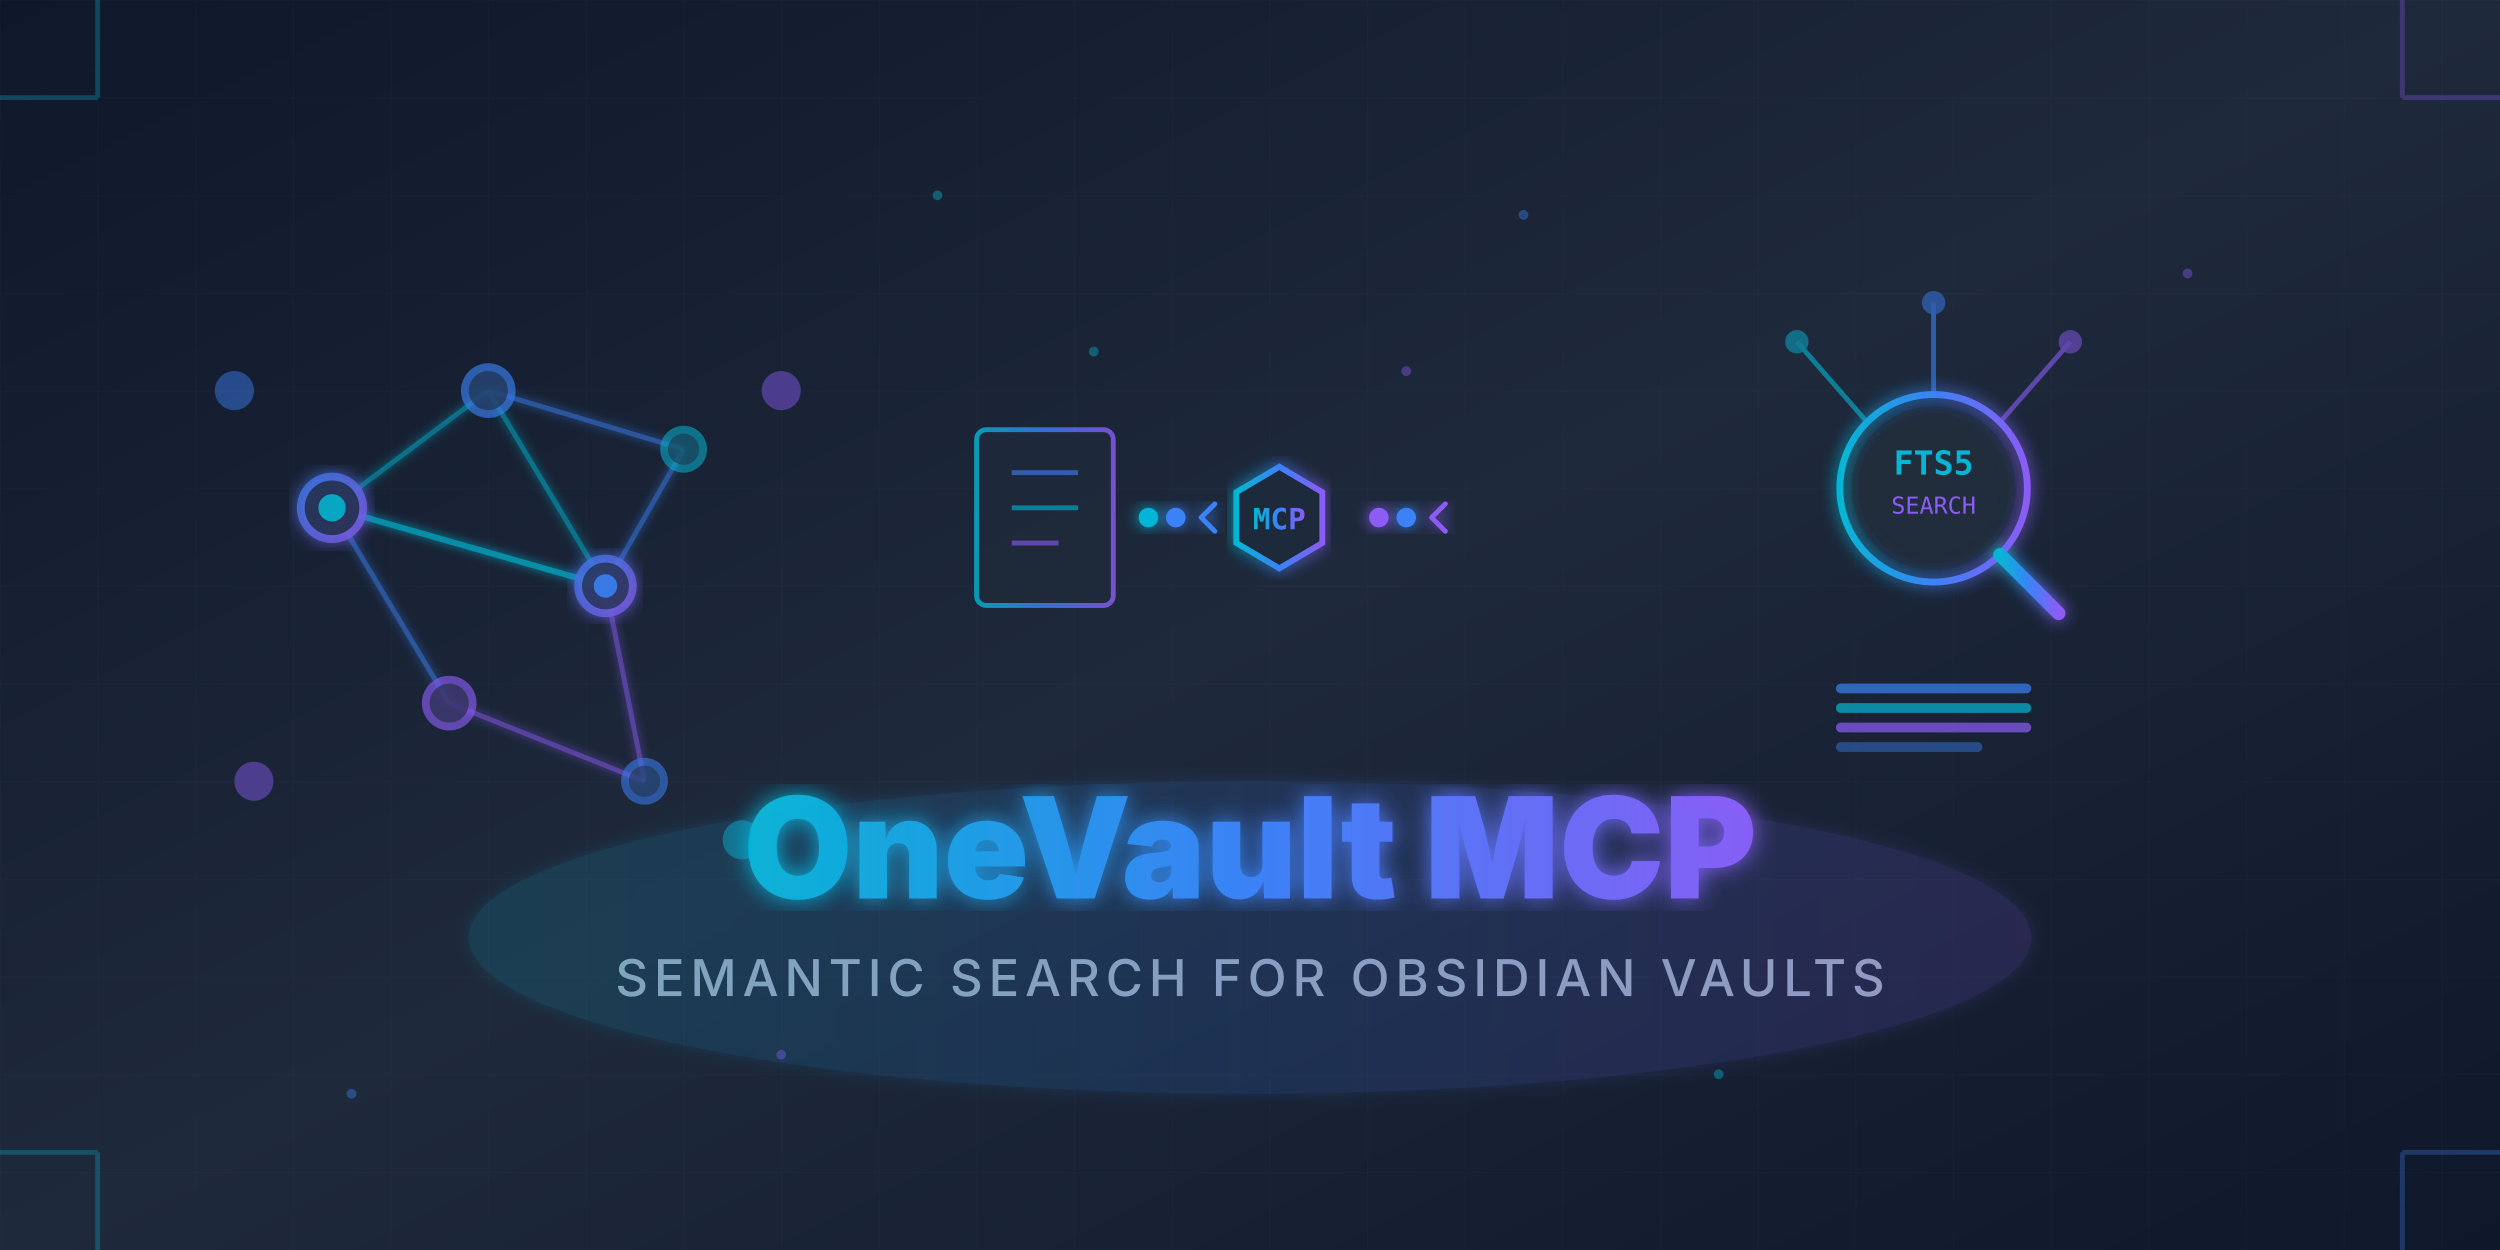
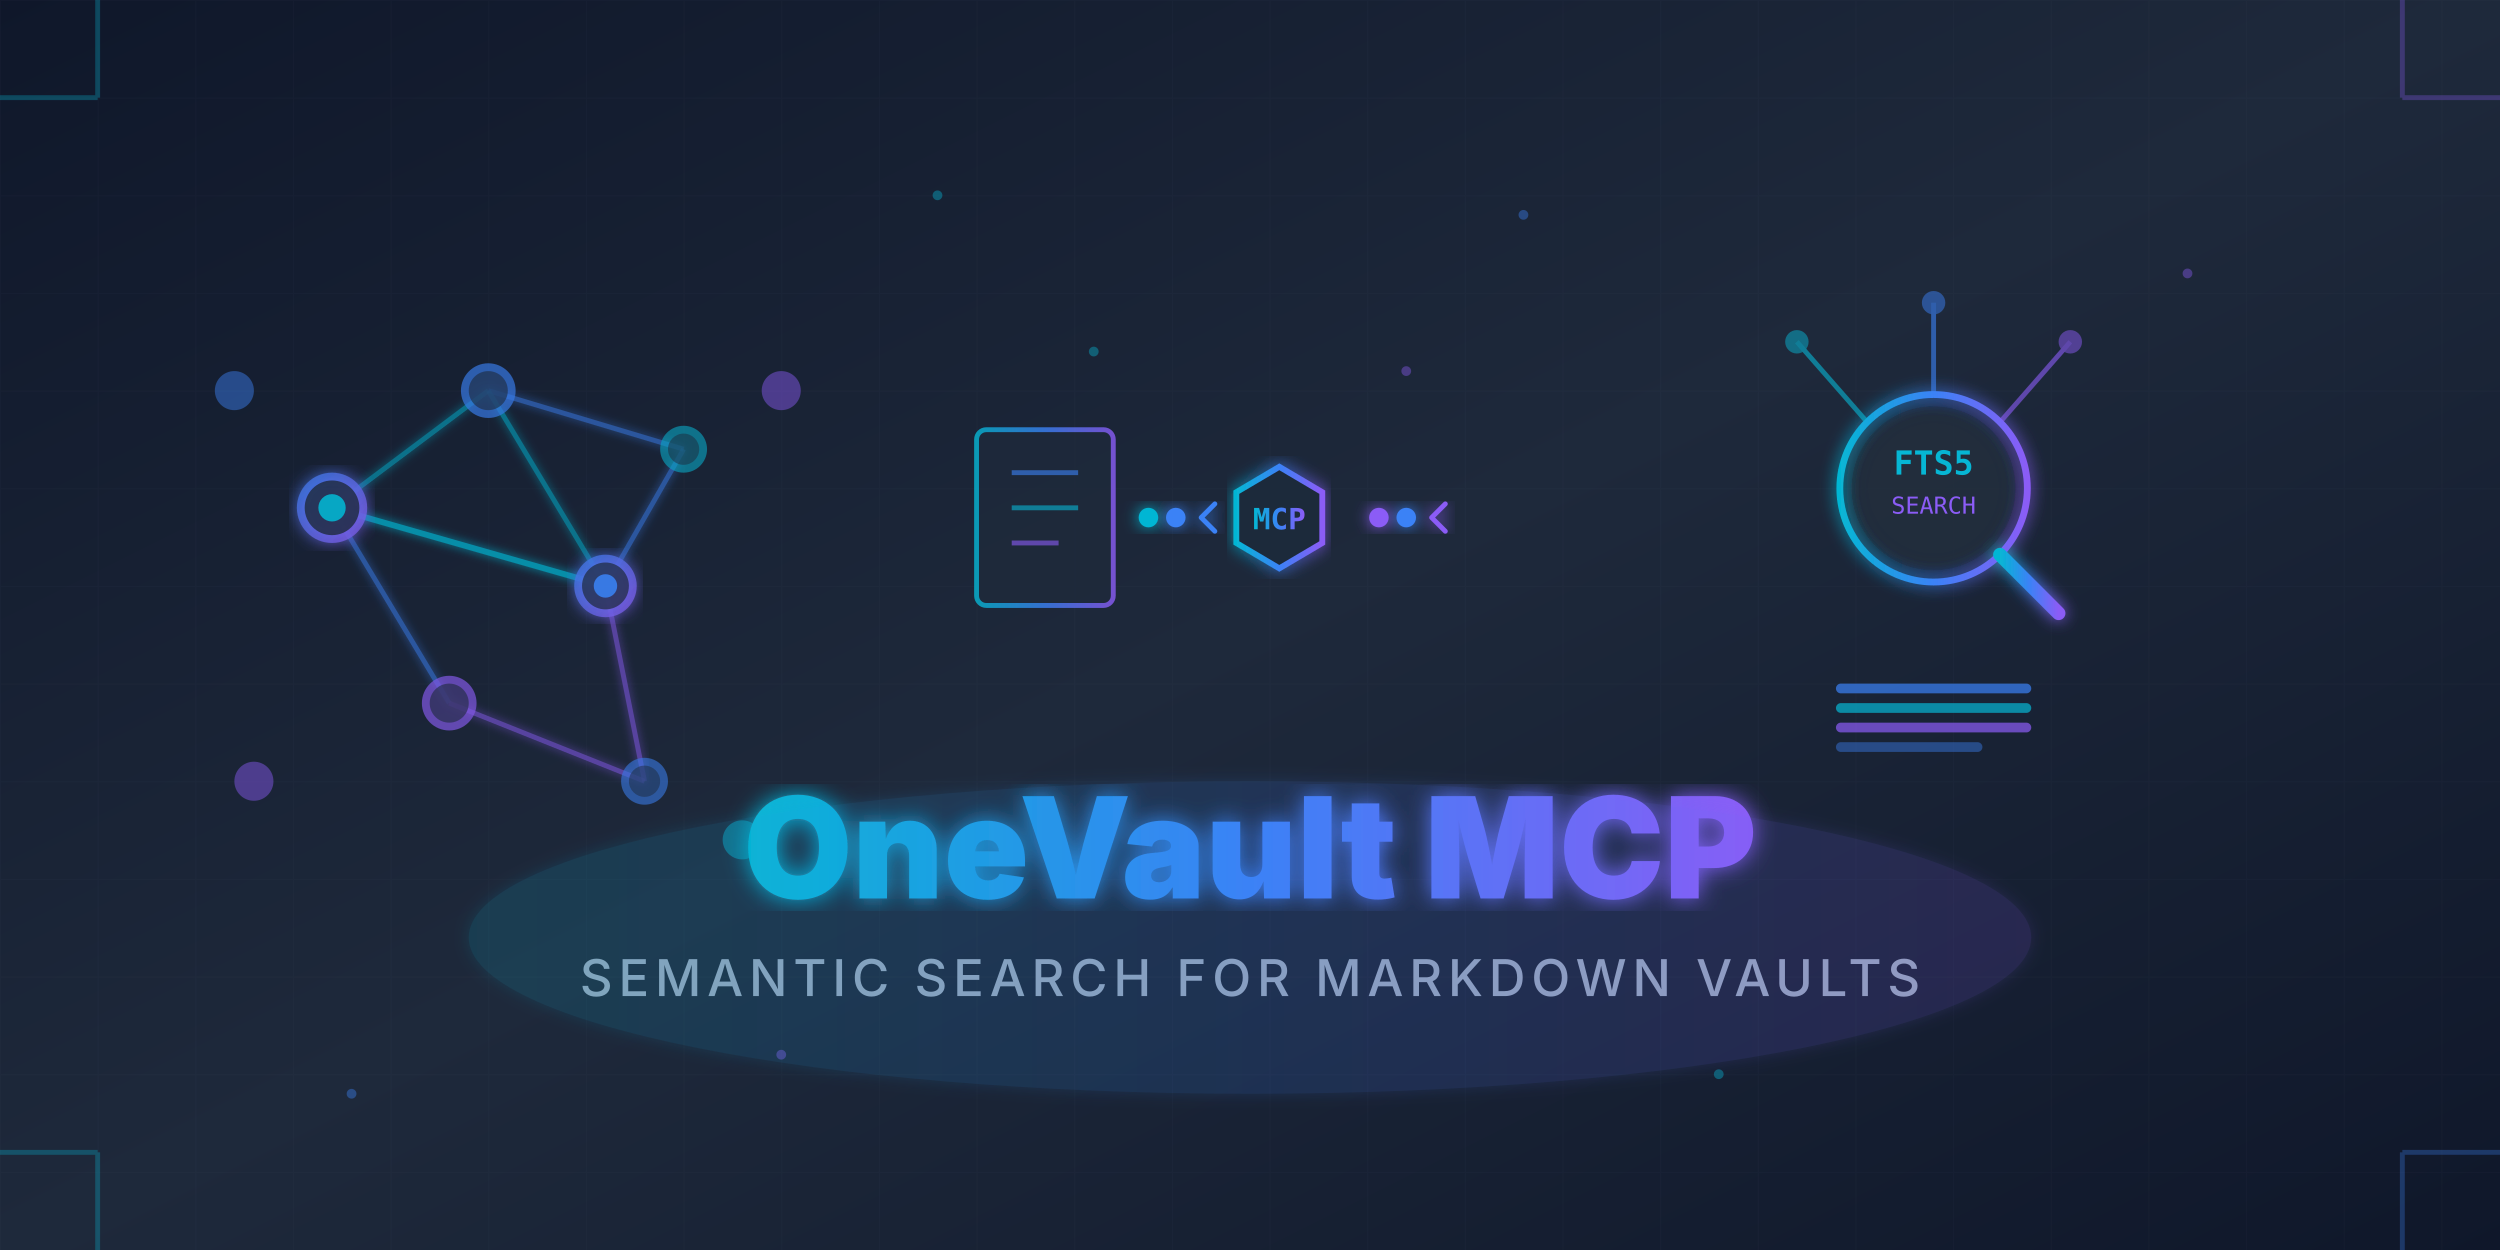
<svg xmlns="http://www.w3.org/2000/svg" width="1280" height="640" viewBox="0 0 1280 640">
  <defs>
    <linearGradient id="bgGradient" x1="0%" y1="0%" x2="100%" y2="100%">
      <stop offset="0%" style="stop-color:#0F172A;stop-opacity:1" />
      <stop offset="50%" style="stop-color:#1E293B;stop-opacity:1" />
      <stop offset="100%" style="stop-color:#0F172A;stop-opacity:1" />
    </linearGradient>
    <linearGradient id="accentGradient" x1="0%" y1="0%" x2="100%" y2="0%">
      <stop offset="0%" style="stop-color:#06B6D4;stop-opacity:1" />
      <stop offset="50%" style="stop-color:#3B82F6;stop-opacity:1" />
      <stop offset="100%" style="stop-color:#8B5CF6;stop-opacity:1" />
    </linearGradient>
    <linearGradient id="nodeGradient" x1="0%" y1="0%" x2="100%" y2="100%">
      <stop offset="0%" style="stop-color:#3B82F6;stop-opacity:0.8" />
      <stop offset="100%" style="stop-color:#8B5CF6;stop-opacity:0.8" />
    </linearGradient>
    <filter id="glow">
      <feGaussianBlur stdDeviation="4" result="coloredBlur" />
      <feMerge>
        <feMergeNode in="coloredBlur" />
        <feMergeNode in="SourceGraphic" />
      </feMerge>
    </filter>
    <filter id="connectionGlow">
      <feGaussianBlur stdDeviation="2.5" result="coloredBlur" />
      <feMerge>
        <feMergeNode in="coloredBlur" />
        <feMergeNode in="SourceGraphic" />
      </feMerge>
    </filter>
    <filter id="titleGlow">
      <feGaussianBlur stdDeviation="6" result="coloredBlur" />
      <feMerge>
        <feMergeNode in="coloredBlur" />
        <feMergeNode in="SourceGraphic" />
      </feMerge>
    </filter>
  </defs>
  <rect width="1280" height="640" fill="url(#bgGradient)" />
  <g opacity="0.03">
    <pattern id="grid" width="50" height="50" patternUnits="userSpaceOnUse">
      <path d="M 50 0 L 0 0 0 50" fill="none" stroke="#94A3B8" stroke-width="1" />
    </pattern>
    <rect width="1280" height="640" fill="url(#grid)" />
  </g>
  <g opacity="0.9" transform="translate(50, 80)">
    <line x1="120" y1="180" x2="200" y2="120" stroke="#06B6D4" stroke-width="2.5" opacity="0.6" filter="url(#connectionGlow)" />
    <line x1="120" y1="180" x2="180" y2="280" stroke="#3B82F6" stroke-width="2.5" opacity="0.6" filter="url(#connectionGlow)" />
    <line x1="200" y1="120" x2="300" y2="150" stroke="#3B82F6" stroke-width="2.5" opacity="0.6" filter="url(#connectionGlow)" />
    <line x1="180" y1="280" x2="280" y2="320" stroke="#8B5CF6" stroke-width="2.5" opacity="0.6" filter="url(#connectionGlow)" />
    <line x1="200" y1="120" x2="260" y2="220" stroke="#06B6D4" stroke-width="2.5" opacity="0.6" filter="url(#connectionGlow)" />
    <line x1="300" y1="150" x2="260" y2="220" stroke="#3B82F6" stroke-width="2.5" opacity="0.6" filter="url(#connectionGlow)" />
    <line x1="260" y1="220" x2="280" y2="320" stroke="#8B5CF6" stroke-width="2.5" opacity="0.6" filter="url(#connectionGlow)" />
    <line x1="120" y1="180" x2="260" y2="220" stroke="#06B6D4" stroke-width="3" opacity="0.8" filter="url(#connectionGlow)" />
    <circle cx="120" cy="180" r="18" fill="url(#nodeGradient)" filter="url(#glow)" />
    <circle cx="120" cy="180" r="14" fill="#1E293B" opacity="0.8" />
    <circle cx="120" cy="180" r="7" fill="#06B6D4" />
    <circle cx="200" cy="120" r="14" fill="#3B82F6" opacity="0.7" />
    <circle cx="200" cy="120" r="10" fill="#1E293B" opacity="0.6" />
    <circle cx="180" cy="280" r="14" fill="#8B5CF6" opacity="0.7" />
    <circle cx="180" cy="280" r="10" fill="#1E293B" opacity="0.6" />
    <circle cx="300" cy="150" r="12" fill="#06B6D4" opacity="0.6" />
    <circle cx="300" cy="150" r="8" fill="#1E293B" opacity="0.5" />
    <circle cx="280" cy="320" r="12" fill="#3B82F6" opacity="0.6" />
    <circle cx="280" cy="320" r="8" fill="#1E293B" opacity="0.5" />
    <circle cx="260" cy="220" r="16" fill="url(#nodeGradient)" filter="url(#glow)" />
    <circle cx="260" cy="220" r="12" fill="#1E293B" opacity="0.7" />
    <circle cx="260" cy="220" r="6" fill="#3B82F6" />
    <circle cx="350" cy="120" r="10" fill="#8B5CF6" opacity="0.5" />
    <circle cx="330" cy="350" r="10" fill="#06B6D4" opacity="0.5" />
    <circle cx="70" cy="120" r="10" fill="#3B82F6" opacity="0.5" />
    <circle cx="80" cy="320" r="10" fill="#8B5CF6" opacity="0.5" />
  </g>
  <g transform="translate(500, 200)">
    <rect x="0" y="20" width="70" height="90" rx="5" fill="#1E293B" stroke="url(#accentGradient)" stroke-width="2.5" opacity="0.8" />
    <line x1="18" y1="42" x2="52" y2="42" stroke="#3B82F6" stroke-width="2.5" opacity="0.6" />
    <line x1="18" y1="60" x2="52" y2="60" stroke="#06B6D4" stroke-width="2.5" opacity="0.6" />
    <line x1="18" y1="78" x2="42" y2="78" stroke="#8B5CF6" stroke-width="2.5" opacity="0.6" />
    <g filter="url(#glow)">
      <path d="M 75 65 L 115 65" stroke="url(#accentGradient)" stroke-width="4" opacity="0.9" />
      <circle cx="88" cy="65" r="5" fill="#06B6D4" />
      <circle cx="102" cy="65" r="5" fill="#3B82F6" />
      <path d="M 115 65 L 122 58 M 115 65 L 122 72" stroke="#3B82F6" stroke-width="2.5" stroke-linecap="round" />
    </g>
    <g transform="translate(155, 65)">
      <polygon points="0,-26 22,-13 22,13 0,26 -22,13 -22,-13" fill="#1E293B" stroke="url(#accentGradient)" stroke-width="3" filter="url(#glow)" />
      <text x="0" y="6" text-anchor="middle" fill="url(#accentGradient)" font-family="monospace" font-size="15" font-weight="bold">MCP</text>
    </g>
    <g filter="url(#glow)">
      <path d="M 193 65 L 233 65" stroke="url(#accentGradient)" stroke-width="4" opacity="0.9" />
      <circle cx="206" cy="65" r="5" fill="#8B5CF6" />
      <circle cx="220" cy="65" r="5" fill="#3B82F6" />
      <path d="M 233 65 L 240 58 M 233 65 L 240 72" stroke="#8B5CF6" stroke-width="2.5" stroke-linecap="round" />
    </g>
  </g>
  <g transform="translate(900, 130)">
    <g filter="url(#glow)">
      <circle cx="90" cy="120" r="48" fill="none" stroke="url(#accentGradient)" stroke-width="3.5" />
      <circle cx="90" cy="120" r="42" fill="#1E293B" opacity="0.6" />
      <line x1="124" y1="154" x2="154" y2="184" stroke="url(#accentGradient)" stroke-width="7" stroke-linecap="round" />
    </g>
    <text x="90" y="113" text-anchor="middle" fill="#06B6D4" font-family="monospace" font-size="17" font-weight="bold">FTS5</text>
    <text x="90" y="133" text-anchor="middle" fill="#8B5CF6" font-family="monospace" font-size="12">SEARCH</text>
    <g opacity="0.6">
      <line x1="55" y1="85" x2="20" y2="45" stroke="#06B6D4" stroke-width="2.5" />
      <line x1="90" y1="72" x2="90" y2="25" stroke="#3B82F6" stroke-width="2.5" />
      <line x1="125" y1="85" x2="160" y2="45" stroke="#8B5CF6" stroke-width="2.5" />
      <circle cx="20" cy="45" r="6" fill="#06B6D4" opacity="0.8" />
      <circle cx="90" cy="25" r="6" fill="#3B82F6" opacity="0.8" />
      <circle cx="160" cy="45" r="6" fill="#8B5CF6" opacity="0.8" />
    </g>
    <g transform="translate(40, 220)" opacity="0.7">
      <rect x="0" y="0" width="100" height="5" rx="2.5" fill="#3B82F6" />
      <rect x="0" y="10" width="100" height="5" rx="2.5" fill="#06B6D4" />
      <rect x="0" y="20" width="100" height="5" rx="2.5" fill="#8B5CF6" />
      <rect x="0" y="30" width="75" height="5" rx="2.5" fill="#3B82F6" opacity="0.6" />
    </g>
  </g>
  <g>
    <text x="640" y="460" text-anchor="middle" font-family="-apple-system, BlinkMacSystemFont, 'Segoe UI', sans-serif" font-size="72" font-weight="900" fill="url(#accentGradient)" filter="url(#titleGlow)">
      OneVault MCP
    </text>
    <text x="640" y="510" text-anchor="middle" font-family="-apple-system, BlinkMacSystemFont, 'Segoe UI', sans-serif" font-size="26" font-weight="500" fill="#94A3B8" letter-spacing="3">
-       SEMANTIC SEARCH FOR OBSIDIAN VAULTS
+       SEMANTIC SEARCH FOR MARKDOWN VAULTS
    </text>
  </g>
  <g opacity="0.3">
    <line x1="0" y1="50" x2="50" y2="50" stroke="#06B6D4" stroke-width="2.5" />
    <line x1="50" y1="0" x2="50" y2="50" stroke="#06B6D4" stroke-width="2.5" />
    <line x1="1230" y1="50" x2="1280" y2="50" stroke="#8B5CF6" stroke-width="2.5" />
    <line x1="1230" y1="0" x2="1230" y2="50" stroke="#8B5CF6" stroke-width="2.5" />
    <line x1="1230" y1="590" x2="1280" y2="590" stroke="#3B82F6" stroke-width="2.5" />
    <line x1="1230" y1="590" x2="1230" y2="640" stroke="#3B82F6" stroke-width="2.5" />
    <line x1="0" y1="590" x2="50" y2="590" stroke="#06B6D4" stroke-width="2.5" />
    <line x1="50" y1="590" x2="50" y2="640" stroke="#06B6D4" stroke-width="2.5" />
  </g>
  <g opacity="0.4">
    <circle cx="480" cy="100" r="2.5" fill="#06B6D4" />
    <circle cx="780" cy="110" r="2.5" fill="#3B82F6" />
    <circle cx="400" cy="540" r="2.5" fill="#8B5CF6" />
    <circle cx="880" cy="550" r="2.5" fill="#06B6D4" />
    <circle cx="180" cy="560" r="2.5" fill="#3B82F6" />
    <circle cx="1120" cy="140" r="2.5" fill="#8B5CF6" />
    <circle cx="560" cy="180" r="2.5" fill="#06B6D4" />
    <circle cx="720" cy="190" r="2.5" fill="#8B5CF6" />
  </g>
  <g opacity="0.15">
    <ellipse cx="640" cy="480" rx="400" ry="80" fill="url(#accentGradient)" filter="url(#glow)" />
  </g>
</svg>
